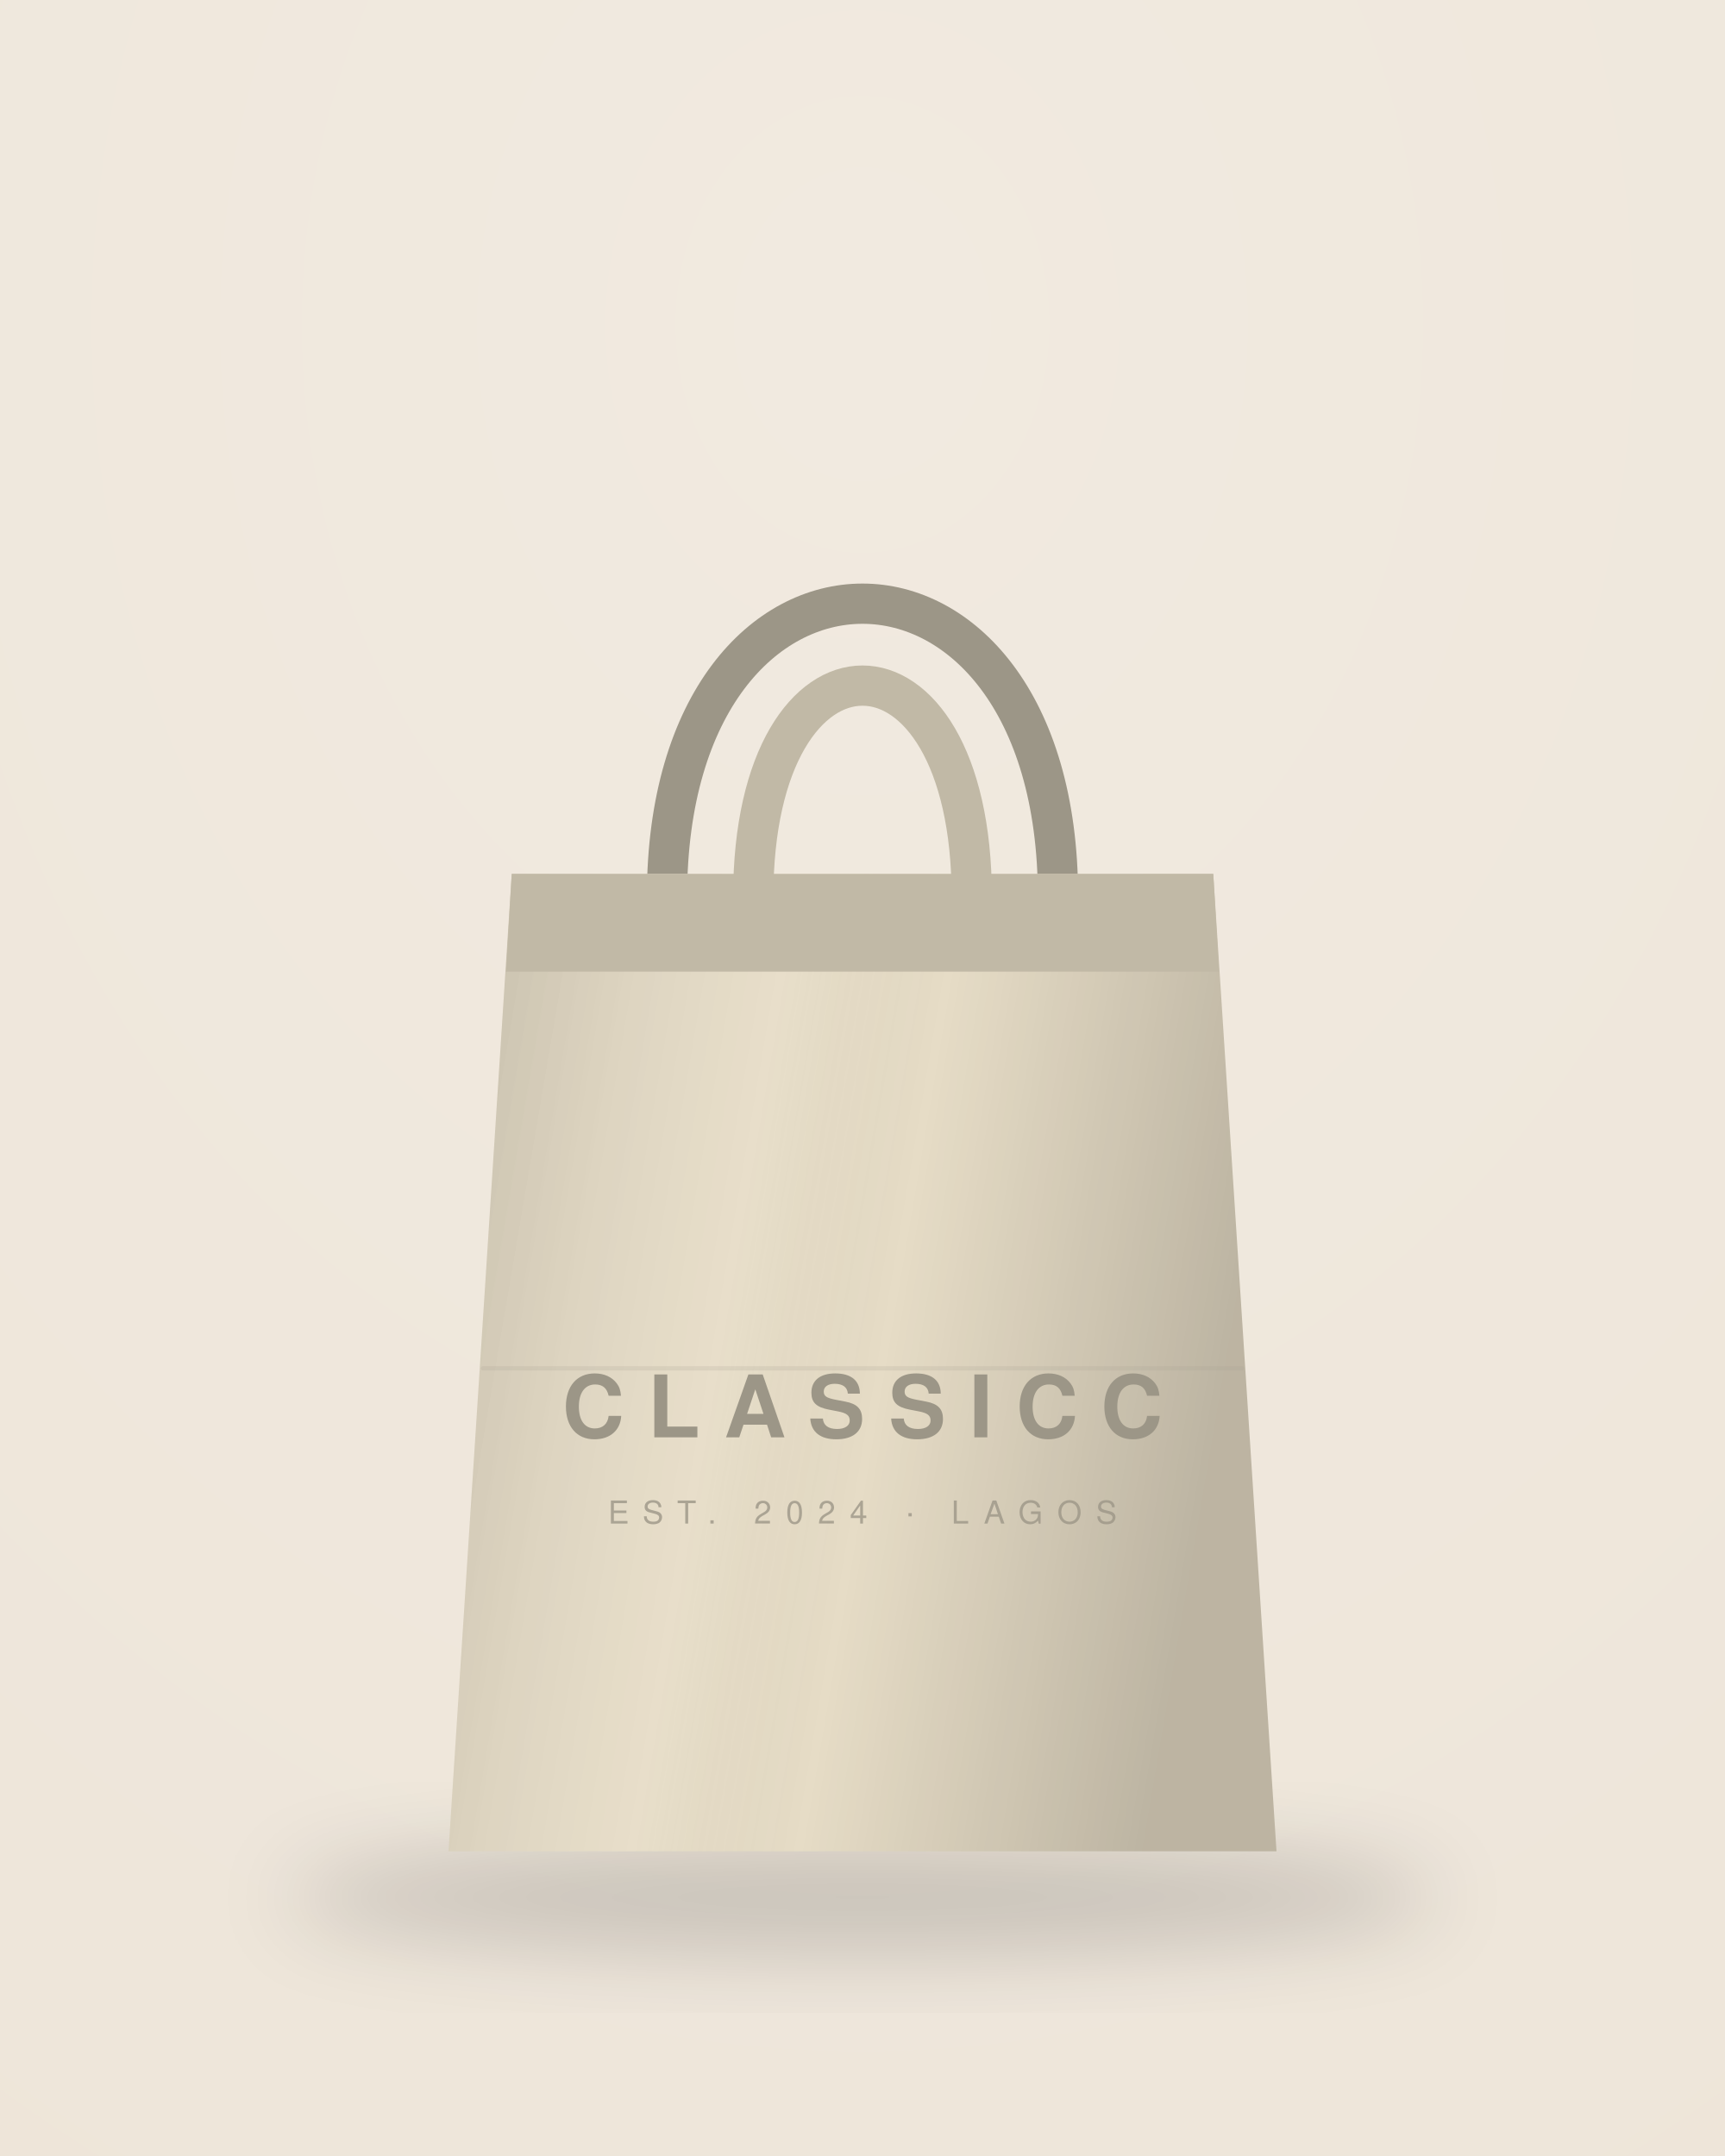
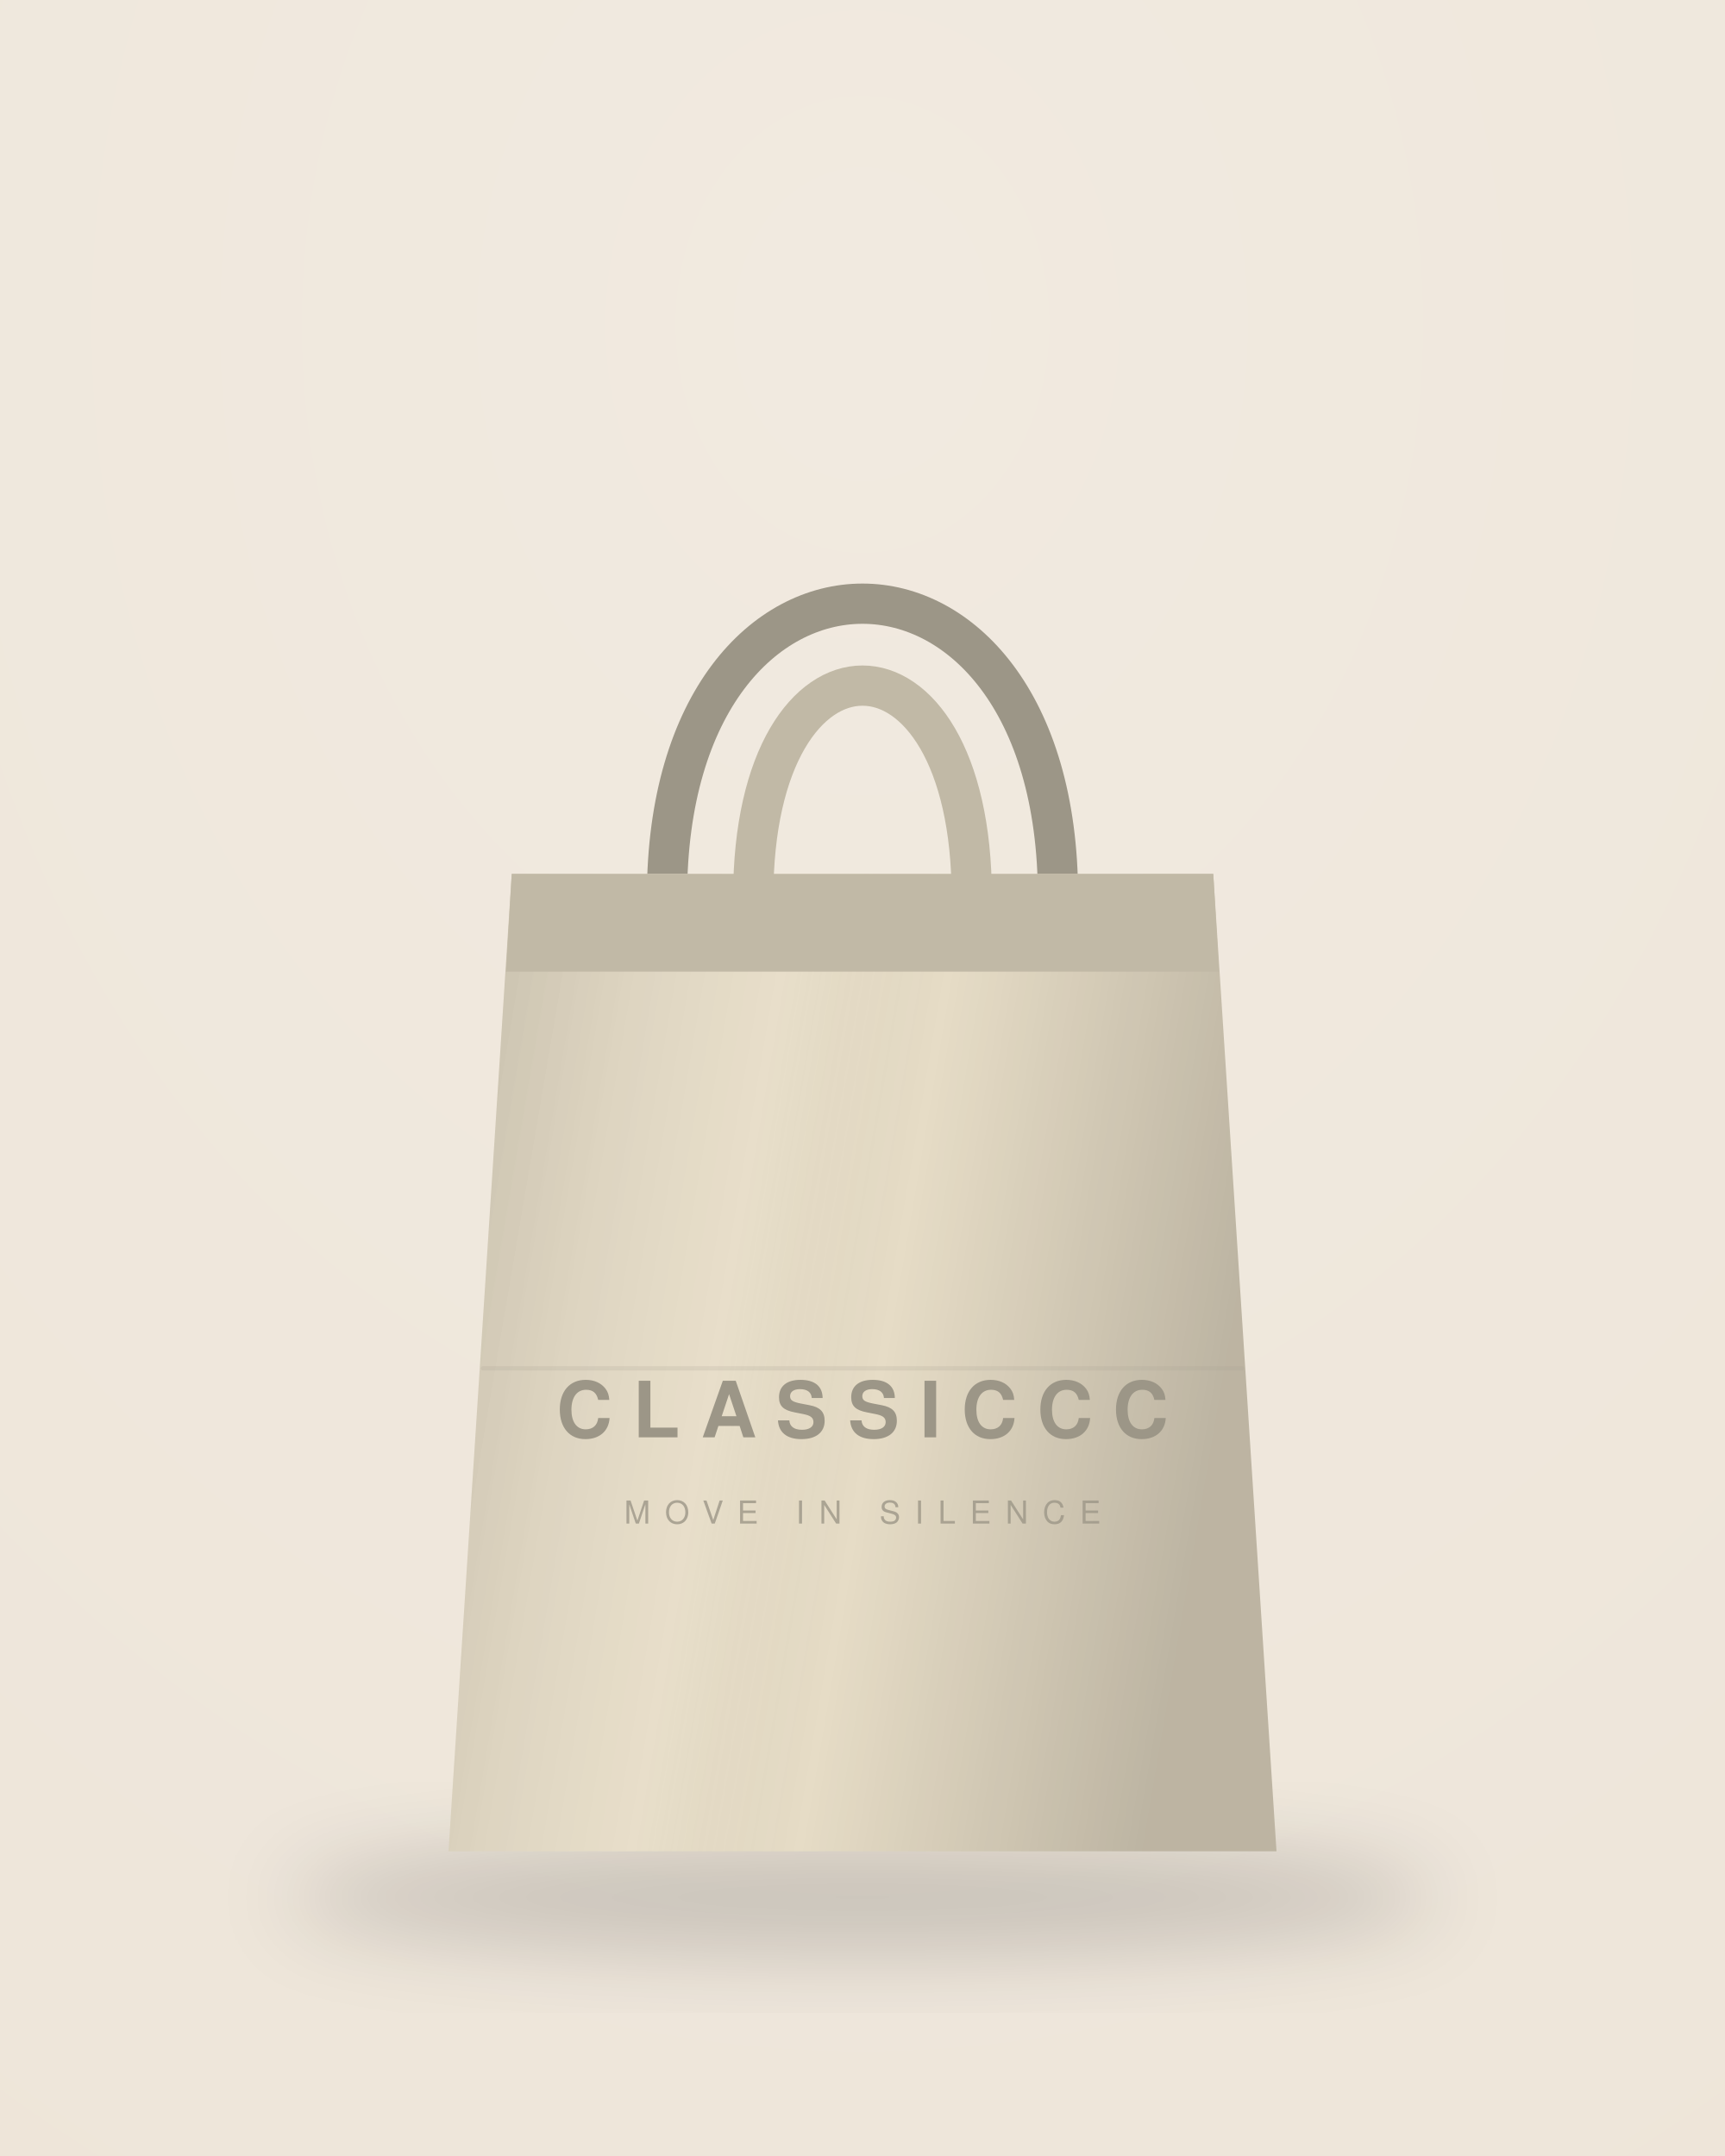
<svg xmlns="http://www.w3.org/2000/svg" viewBox="0 0 600 750" preserveAspectRatio="xMidYMid slice">
  <defs>
    <radialGradient id="bg" cx="50%" cy="38%" r="80%">
      <stop offset="0" stop-color="#f1eae0" />
      <stop offset="1" stop-color="#E9DFD0" />
    </radialGradient>
    <linearGradient id="sh" x1="0" x2="1" y1="0" y2="0.2">
      <stop offset="0" stop-color="#000" stop-opacity=".16" />
      <stop offset=".42" stop-color="#fff" stop-opacity=".06" />
      <stop offset=".6" stop-color="#000" stop-opacity="0" />
      <stop offset="1" stop-color="#000" stop-opacity=".18" />
    </linearGradient>
    <filter id="blur" x="-50%" y="-50%" width="200%" height="200%">
      <feGaussianBlur stdDeviation="14" />
    </filter>
  </defs>
  <rect x="-600" y="-750" width="1800" height="2250" fill="url(#bg)" />
  <ellipse cx="300" cy="660" rx="200" ry="20" fill="#000" opacity=".16" filter="url(#blur)" />
  <g>
    <path d="M232 312 C232 176 368 176 368 312" fill="none" stroke="#9c9687" stroke-width="14" stroke-linecap="round" stroke-linejoin="round" opacity="1" />
    <path d="M178 304 L422 304 L444 644 L156 644 Z" fill="#E6DCC6" />
    <path d="M178 304 L422 304 L444 644 L156 644 Z" fill="url(#sh)" />
    <path d="M178 304 L422 304 L424 338 L176 338 Z" fill="#c1b9a6" />
    <path d="M262 312 C262 214 338 214 338 312" fill="none" stroke="#c1b9a6" stroke-width="14" stroke-linecap="round" stroke-linejoin="round" opacity="1" />
    <path d="M168 476 L432 476" fill="none" stroke="#a69e8f" stroke-width="1.5" stroke-linecap="round" stroke-linejoin="round" opacity="0.2" />
-     <text x="300" y="500" text-anchor="middle" font-family="Helvetica, Arial, sans-serif" font-size="30" font-weight="700" letter-spacing="8" fill="#9c9687">CLASSICC</text>
-     <text x="300" y="530" text-anchor="middle" font-family="Helvetica, Arial, sans-serif" font-size="11" letter-spacing="5" fill="#9c9687" opacity=".8">EST. 2024 · LAGOS</text>
+     <text x="300" y="500" text-anchor="middle" font-family="Helvetica, Arial, sans-serif" font-size="27" font-weight="700" letter-spacing="7" fill="#9c9687">CLASSICCC</text>
+     <text x="300" y="530" text-anchor="middle" font-family="Helvetica, Arial, sans-serif" font-size="11" letter-spacing="5" fill="#9c9687" opacity=".8">MOVE IN SILENCE</text>
  </g>
</svg>
